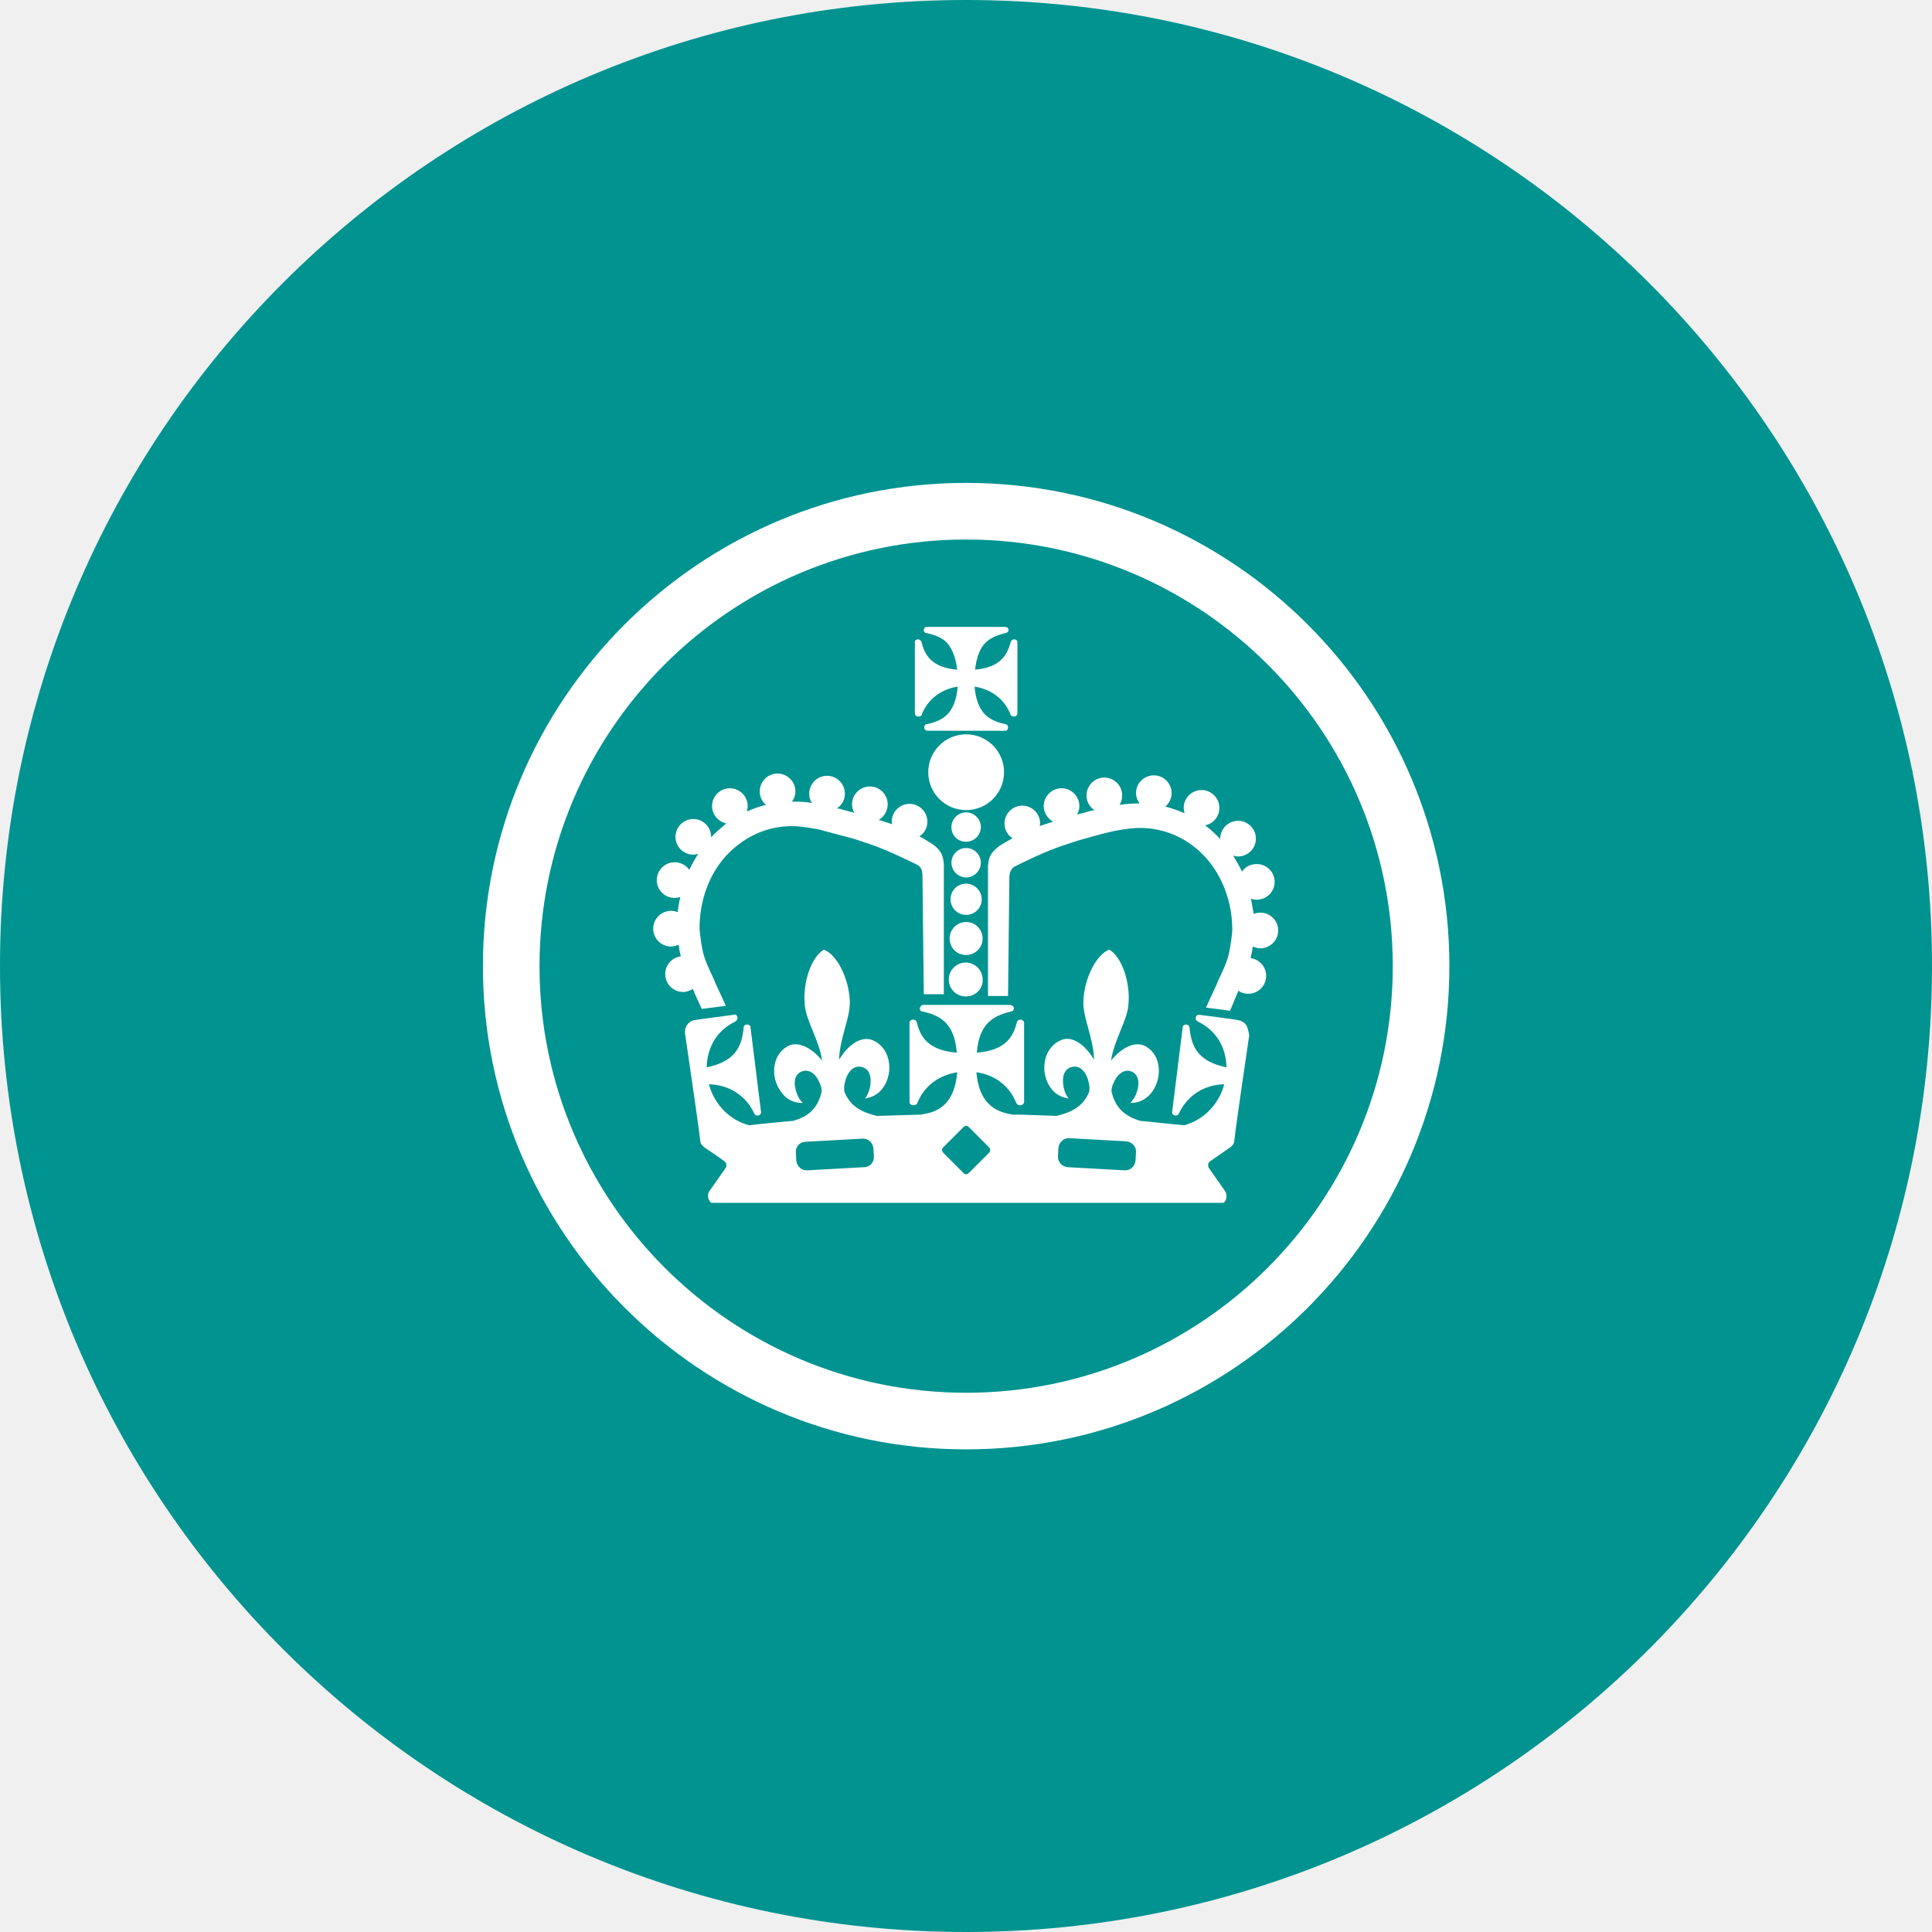
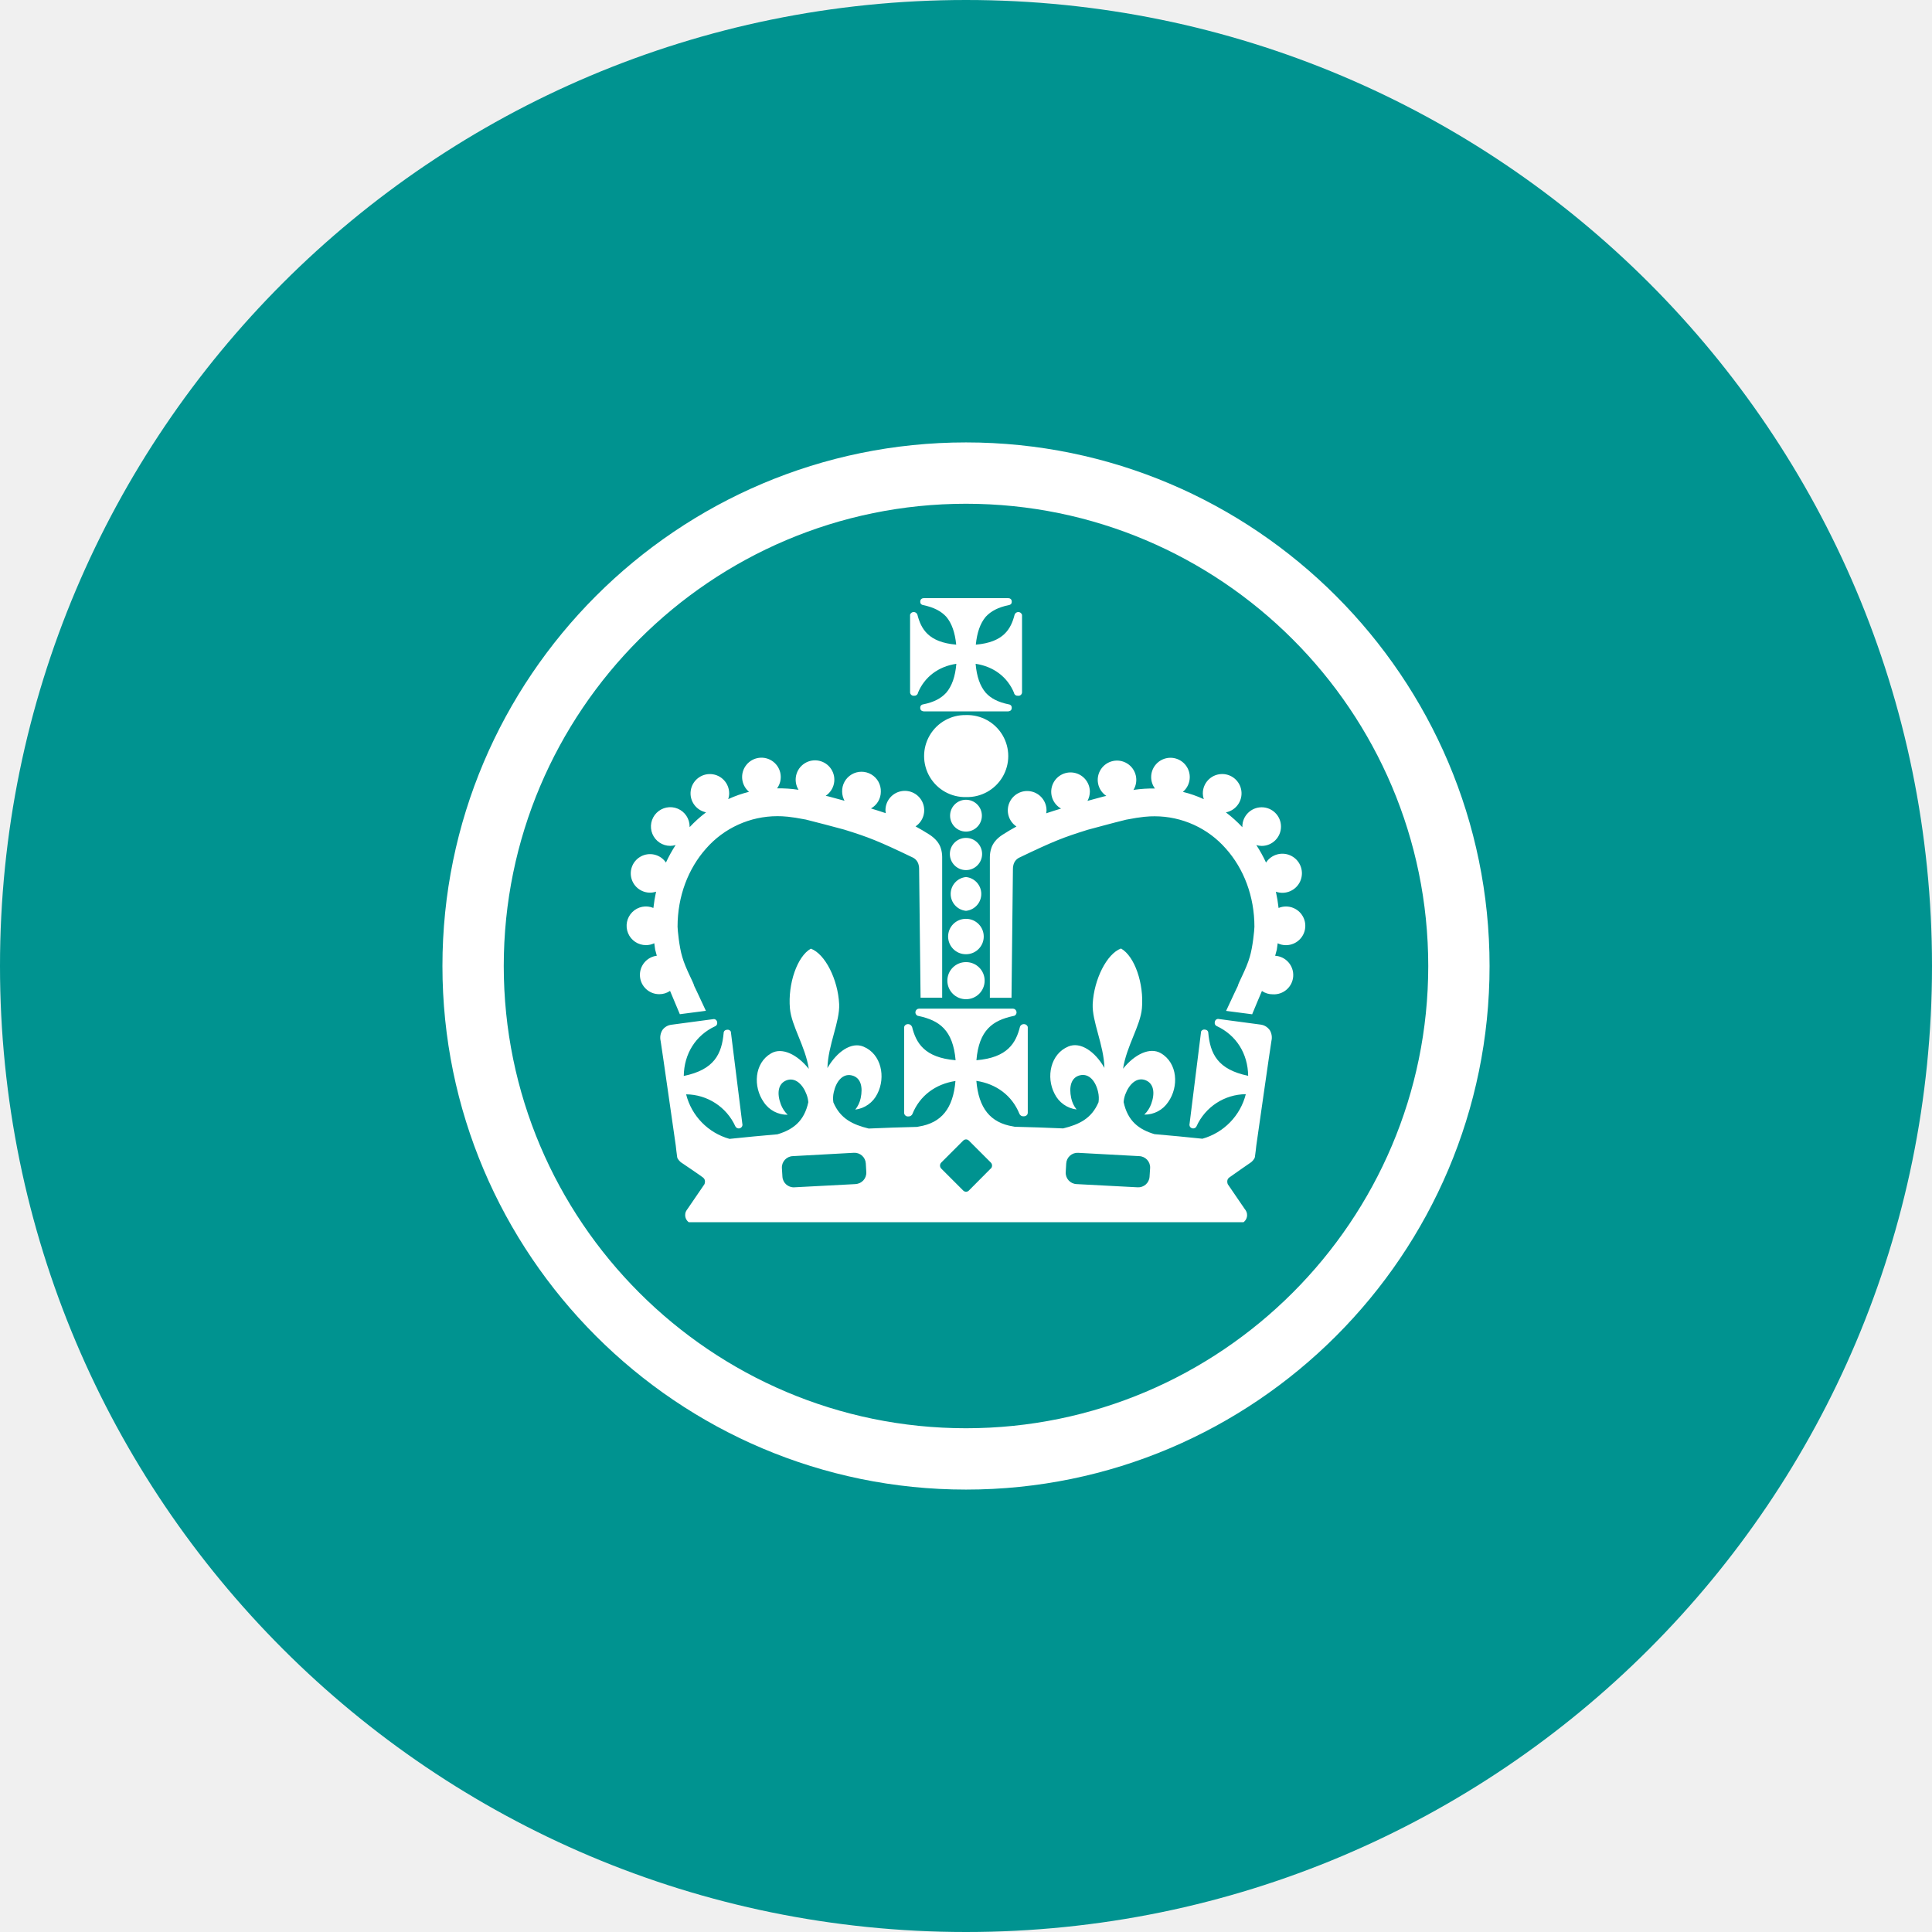
<svg xmlns="http://www.w3.org/2000/svg" viewBox="0 0 1024 1024">
  <circle cx="512" cy="512" r="512" style="fill:#009390" />
-   <path transform="matrix(2.3628 0 0 -2.3628 -69.647 2206.2)" d="M305.4 707c-1.6.2-3.9.5-5.4.7 1.5 3.3 2.4 5.2 2.4 5.2.1.6 1.8 3.6 2.5 6 .6 2 1 5.6 1 6.2 0 6.3-2.2 12-5.9 16.2-3.7 4.1-8.9 6.7-14.8 6.7-1.2 0-2.6-.1-5.9-.7-3.4-.8-5-1.3-7.9-2.1-5-1.6-7.1-2.3-14.2-5.8-.7-.3-1-1-1.2-1.5-.1-.5-.1-.9-.1-.9l-.3-26.7h-4.5v29.1s0 .8.3 1.8 1.1 1.9 2.3 2.8c1 .6 2 1.2 2.9 1.7-1.1.7-1.8 1.9-1.8 3.3 0 2.2 1.8 4 4 4s4-1.8 4-4c0-.2-.1-.4-.1-.6.1 0 .2.1.2.1.9.3 1.9.6 2.8.9-1.2.7-2.1 2-2.1 3.5 0 2.2 1.8 4 4 4s4-1.8 4-4c0-.7-.2-1.3-.5-1.9 1.9.5 3.3.9 3.3.9.2 0 .4.1.6.1-1.1.7-1.8 1.9-1.8 3.3 0 2.2 1.8 4 4 4s4-1.8 4-4c0-.8-.2-1.5-.6-2.1h.1c1.4.2 3 .3 4.4.3-.5.7-.8 1.5-.8 2.3 0 2.2 1.8 4 4 4s4-1.8 4-4c0-1.2-.6-2.3-1.4-3 1.5-.4 2.9-.9 4.3-1.5-.1.4-.2.8-.2 1.2 0 2.2 1.8 4 4 4s4-1.8 4-4c0-2-1.4-3.6-3.2-3.9 1.2-.9 2.4-2 3.4-3.1v.1c0 2.2 1.8 4 4 4s4-1.8 4-4-1.8-4-4-4c-.4 0-.7.1-1.1.2.7-1.2 1.4-2.4 2-3.6.7 1.1 1.9 1.7 3.3 1.7 2.2 0 4-1.8 4-4s-1.8-4-4-4c-.5 0-.9.1-1.3.2.2-1.1.4-2.2.6-3.4.5.2 1 .3 1.5.3 2.2 0 4-1.8 4-4s-1.8-4-4-4c-.6 0-1.2.2-1.7.4-.1-.4-.1-.9-.2-1.3-.1-.5-.2-.9-.3-1.3 2-.3 3.5-1.9 3.5-4 0-2.2-1.8-4-4-4-.8 0-1.6.2-2.2.7-.4-.9-1.1-2.6-1.9-4.5m-59.3 3.2c-2.1 0-3.8 1.7-3.8 3.8 0 2.1 1.7 3.8 3.8 3.8 2.1 0 3.8-1.7 3.8-3.8.1-2.1-1.6-3.8-3.8-3.8.1 0 0 0 0 0zm.1 9.3c2 0 3.7 1.6 3.7 3.7 0 2-1.6 3.7-3.7 3.7-2 0-3.7-1.6-3.7-3.7s1.6-3.7 3.7-3.7c-.1 0 0 0 0 0zm0 9c-2 0-3.5 1.6-3.5 3.5s1.5 3.5 3.5 3.5c1.9 0 3.5-1.6 3.5-3.5 0-2-1.6-3.5-3.5-3.5zm0 16.4c1.8 0 3.3 1.5 3.3 3.3 0 1.8-1.5 3.3-3.3 3.3-1.8 0-3.3-1.5-3.3-3.3 0-1.9 1.4-3.3 3.3-3.3zm0-8c-1.8 0-3.3 1.5-3.3 3.3 0 1.8 1.5 3.3 3.3 3.3 1.8 0 3.3-1.5 3.3-3.3 0-1.8-1.5-3.3-3.3-3.3zm11.5 52.9c-.1.3-.3.5-.7.5-.5 0-.7-.3-.8-.6-.8-2.9-2.3-5.7-8-6.2.3 2.5.9 4.4 2.1 5.8 1.1 1.2 2.6 1.9 4.7 2.4.1 0 .3.1.5.2.1.1.2.3.2.5 0 .3-.1.4-.2.5-.2.1-.4.2-.5.2h-17.6c-.1 0-.3 0-.5-.2-.1-.1-.2-.3-.2-.5 0-.3.1-.4.2-.5.1-.2.4-.2.5-.2 2.2-.5 3.7-1.2 4.7-2.4 1.1-1.4 1.8-3.3 2.1-5.8-5.8.5-7.3 3.3-8 6.2-.1.2-.3.6-.8.6-.4 0-.7-.3-.7-.5v-16.1c0-.3.2-.7.8-.7.6 0 .7.3.8.5v.1c1.4 3.3 4.2 5.5 8 6.1-.2-2.6-.9-4.6-2.1-6-1.1-1.2-2.5-1.9-4.7-2.4h-.1c-.1 0-.3-.1-.4-.2-.1-.1-.2-.3-.2-.6 0-.2.1-.4.2-.5.2-.1.4-.2.5-.2h17.4c.2 0 .4 0 .5.2.1.1.2.3.2.5 0 .3-.1.5-.2.6-.1.1-.3.2-.4.2h-.1c-2.2.5-3.6 1.2-4.7 2.4-1.2 1.4-1.9 3.4-2.1 6 3.7-.6 6.6-2.7 8-6.1v-.1c.1-.1.2-.5.8-.5.6 0 .8.4.8.7v16.1c.1-.1 0 0 0 0zM246.2 752c4.7 0 8.5 3.8 8.5 8.5s-3.8 8.5-8.5 8.5-8.5-3.8-8.5-8.5 3.8-8.5 8.5-8.5zm-61.3-40.1c-.6-.4-1.4-.7-2.2-.7-2.2 0-4 1.8-4 4 0 2.1 1.5 3.7 3.5 4-.1.4-.2.8-.3 1.3-.1.5-.1.9-.2 1.3-.5-.2-1.1-.4-1.7-.4-2.2 0-4 1.8-4 4s1.8 4 4 4c.5 0 1.1-.1 1.5-.3.1 1.1.3 2.3.6 3.4-.4-.1-.8-.2-1.3-.2-2.2 0-4 1.8-4 4s1.8 4 4 4c1.4 0 2.6-.7 3.3-1.7.6 1.3 1.3 2.5 2 3.6-.4-.1-.7-.2-1.1-.2-2.2 0-4 1.8-4 4s1.8 4 4 4 4-1.8 4-4v-.1c1 1.1 2.2 2.1 3.4 3.1-1.8.4-3.2 2-3.2 3.9 0 2.2 1.8 4 4 4s4-1.8 4-4c0-.4-.1-.8-.2-1.2 1.4.6 2.8 1.1 4.3 1.5-.9.7-1.4 1.8-1.4 3 0 2.2 1.8 4 4 4s4-1.8 4-4c0-.9-.3-1.7-.8-2.3 1.4 0 3 0 4.4-.3h.1c-.4.6-.6 1.3-.6 2.1 0 2.2 1.8 4 4 4s4-1.8 4-4c0-1.4-.7-2.6-1.8-3.3.2 0 .4-.1.6-.1 0 0 1.4-.4 3.3-.9-.3.6-.5 1.2-.5 1.9 0 2.2 1.8 4 4 4s4-1.8 4-4c0-1.5-.8-2.8-2-3.5 1-.3 1.9-.6 2.8-.9.1 0 .2-.1.2-.1 0 .2-.1.4-.1.6 0 2.2 1.8 4 4 4s4-1.8 4-4c0-1.4-.7-2.6-1.8-3.3 1-.5 2-1.1 2.9-1.7 1.2-.8 2-1.8 2.3-2.8.3-1 .3-1.8.3-1.8v-29.1h-4.5l-.3 26.7s0 .4-.1.9-.4 1.1-1.2 1.5c-7.2 3.5-9.2 4.2-14.2 5.8-3 .8-4.6 1.2-7.9 2.1-3.3.6-4.7.7-5.9.7-5.9 0-11-2.6-14.8-6.7-3.7-4.1-5.9-9.9-5.9-16.2 0-.6.4-4.3 1-6.2.7-2.4 2.4-5.4 2.5-6 0 0 .9-1.9 2.4-5.2-1.5-.2-3.8-.5-5.4-.7-.7 1.5-1.5 3.2-2 4.5m124.1-8.1c-.4.6-1 .9-1.8 1.1-.3.1-7.9 1.1-8.8 1.2-.3 0-.6-.2-.7-.6-.1-.5.2-.8.5-.9h-.1c4.1-1.9 6.4-5.7 6.5-10.3-6.3 1.3-7.9 4.5-8.3 9 0 .2-.2.5-.7.6-.5 0-.7-.2-.8-.4l-2.4-19.3c0-.3.2-.6.6-.7.4-.1.8.1.9.4 1.9 4.1 5.7 6.5 10.2 6.6-1.2-4.5-4.6-8-9-9.2-3.3.3-6.6.7-9.9 1-3.2 1-5.5 2.7-6.4 6.6 0 .5.1 1 .3 1.5.8 2.2 2.4 3.6 4.1 3 1.8-.7 2-2.8 1.2-4.9-.3-.9-.9-1.7-1.4-2.2 1.9 0 3.6.7 5 2.6 2.2 3.2 2 8.1-1.5 10.1-2.3 1.3-5.4-.2-7.8-3.2.7 4.7 3.6 8.9 3.9 12.5.5 5.1-1.5 10.8-4.3 12.4-2.9-1.1-5.6-6.4-5.8-11.5-.2-3.6 2.3-8.4 2.4-13.2-2 3.4-5 5.5-7.4 4.4-3.7-1.5-4.7-6.3-2.9-9.8 1.1-2.1 2.7-3 4.6-3.3-.5.6-.9 1.4-1.1 2.4-.5 2.3 0 4.3 1.9 4.7 1.8.4 3.2-1.2 3.7-3.5.2-.7.2-1.4.1-2.1-1.4-3.4-4.1-4.6-7.3-5.4-3.3.1-6.7.3-10 .3l-.4.1c-4.7.8-7.1 3.8-7.6 9.4 4.2-.6 7.4-3.1 8.9-6.8.1-.2.3-.6.9-.6.6 0 .9.4.9.7v17.9c-.1.3-.4.6-.8.6-.5 0-.7-.3-.8-.5-.8-3.3-2.5-6.4-9-6.9.5 6.3 3.4 8.2 7.6 9.2.1 0 .3.1.5.2.1.1.2.3.2.5v.1c0 .3-.2.5-.3.5-.2.1-.4.2-.5.2h-19.5c-.1 0-.3 0-.5-.2-.1-.1-.2-.3-.3-.5v-.1c0-.3.1-.4.2-.5.2-.2.4-.2.5-.2 4.2-.9 7.1-2.9 7.6-9.2-6.5.5-8.2 3.6-9 6.9-.1.2-.3.5-.8.5s-.7-.3-.8-.6v-17.9c0-.3.2-.7.9-.7.6 0 .8.3.9.6 1.5 3.7 4.7 6.1 8.9 6.8-.5-5.7-2.9-8.7-7.6-9.4l-.4-.1-10-.3c-3.3.8-5.9 2-7.3 5.4-.1.7-.1 1.4.1 2.1.5 2.3 1.9 3.9 3.7 3.5 1.9-.4 2.4-2.4 1.9-4.7-.2-.9-.6-1.8-1.1-2.4 1.9.3 3.5 1.2 4.6 3.3 1.8 3.5.8 8.3-2.9 9.8-2.5 1-5.5-1-7.5-4.4.1 4.8 2.6 9.6 2.4 13.2-.2 5.1-2.9 10.4-5.8 11.5-2.8-1.6-4.8-7.3-4.3-12.4.3-3.6 3.2-7.8 3.9-12.5-2.4 3-5.6 4.5-7.8 3.2-3.5-2-3.8-6.9-1.5-10.1 1.3-1.9 3-2.6 5-2.6-.6.5-1.1 1.3-1.4 2.2-.8 2.2-.6 4.3 1.2 4.9 1.8.6 3.3-.8 4.1-3 .2-.5.3-1 .3-1.5-.9-4-3.2-5.7-6.4-6.6-3.3-.3-6.6-.6-9.9-1-4.4 1.2-7.8 4.7-9 9.2 4.5-.1 8.3-2.5 10.2-6.6.1-.3.4-.5.9-.4.4.1.6.4.6.7l-2.4 19.3c-.1.2-.3.4-.8.4s-.7-.4-.7-.6c-.4-4.5-2-7.7-8.3-9 .1 4.6 2.4 8.4 6.5 10.3h-.1c.2.1.6.4.5.9-.1.5-.4.7-.7.6-.9-.1-8.5-1.1-8.8-1.2-.8-.1-1.4-.5-1.8-1.1-.4-.6-.6-1.4-.4-2.3.2-1.3 2.9-19.9 3.1-21.6 0-.1.2-1.9.3-2.4.1-.5.8-1.1.8-1.1s3.9-2.6 4.6-3.2c.7-.5.3-1.4.3-1.4l-3.5-5c-.3-.3-.4-.7-.4-.7-.1-.2-.1-.4-.1-.7 0-.6.3-1.1.7-1.5h114.9c.5.3.7.9.7 1.5 0 .2 0 .4-.1.7 0 0-.1.3-.4.7l-3.5 5s-.4.9.3 1.4c.7.5 4.6 3.2 4.6 3.2s.7.5.8 1.1c.1.5.3 2.3.3 2.4.2 1.7 2.9 20.3 3.1 21.6-.2 1-.3 1.7-.7 2.3m-85.7-31.9-12.7-.7c-1.3-.1-2.4.9-2.5 2.2l-.1 1.8c-.1 1.3.9 2.4 2.2 2.4l12.7.7c1.3.1 2.4-.9 2.5-2.2l.1-1.8c.1-1.3-.9-2.4-2.2-2.4m28 3.2-4.5-4.5c-.2-.2-.4-.2-.6-.3-.2 0-.4.1-.6.3l-4.5 4.5c-.4.4-.4.9 0 1.3l4.5 4.5c.2.2.4.2.6.3.2 0 .4-.1.6-.3l4.5-4.5c.4-.4.4-.9 0-1.3m32.9-1.7c-.1-1.3-1.2-2.3-2.5-2.2l-12.7.7c-1.3.1-2.3 1.2-2.2 2.5l.1 1.8c.1 1.3 1.2 2.3 2.5 2.2l12.7-.7c1.3-.1 2.3-1.2 2.2-2.4 0-.1-.1-1.9-.1-1.9zm-38 152c59.8 0 108.4-48.6 108.4-108.4 0-59.8-48.6-108.4-108.4-108.4S137.8 657.3 137.8 717c0 59.8 48.6 108.4 108.4 108.4m0-204.1c52.8 0 95.7 42.9 95.7 95.7 0 52.8-42.9 95.7-95.7 95.7s-95.7-42.9-95.7-95.7c0-52.7 42.9-95.7 95.7-95.7" style="fill:#fff" />
+   <path d="M663.66 537.59c-4.21-.56-10-1.29-13.8-1.8 3.87-8.38 6.21-13.21 6.21-13.21.23-1.6 4.57-9.15 6.32-15.38 1.58-5.08 2.48-14.44 2.48-16 0-16.15-5.65-30.78-15.12-41.4A50.21 50.21 0 0 0 612 432.65c-3.07 0-6.73.16-15.12 1.8-8.59 2.12-12.67 3.32-20.27 5.32-12.84 4-18.08 6-36.45 14.83a5.78 5.78 0 0 0-3 3.74 7.08 7.08 0 0 0-.29 2.2l-.75 68.31h-11.47v-74.61a15.36 15.36 0 0 1 .75-4.67c.8-2.53 2.69-5 5.86-7.07 2.48-1.62 5-3.07 7.48-4.44a10.26 10.26 0 1 1 15.94-8.52c0 .52-.13 1-.16 1.54a5.78 5.78 0 0 1 .64-.23c2.27-.78 4.77-1.55 7.22-2.29a10.24 10.24 0 1 1 15.27-8.88 10.6 10.6 0 0 1-1.26 4.8c5-1.37 8.49-2.3 8.49-2.3.47-.11.95-.21 1.49-.33a10.22 10.22 0 1 1 14.37-3.14s.15 0 .2-.07a69.3 69.3 0 0 1 11.2-.72 10.14 10.14 0 0 1-2-6 10.23 10.23 0 1 1 16.8 7.79 59.45 59.45 0 0 1 11.09 3.87 9.71 9.71 0 0 1-.51-3 10.26 10.26 0 1 1 12.23 10 67.56 67.56 0 0 1 8.72 7.86v-.33a10.24 10.24 0 1 1 10.24 10.24 9.39 9.39 0 0 1-2.83-.46 75.39 75.39 0 0 1 5.14 9.28 10.36 10.36 0 1 1 5.23 15.45 87.08 87.08 0 0 1 1.42 8.62 10.42 10.42 0 0 1 3.92-.78 10.25 10.25 0 0 1 0 20.5 9.89 9.89 0 0 1-4.39-1c-.16 1.09-.34 2.25-.47 3.4-.33 1.18-.59 2.24-.87 3.22a10.23 10.23 0 0 1-1.28 20.42 9.92 9.92 0 0 1-5.73-1.76c-1.39 3.28-3.2 7.51-5.19 12.36m-151.71-8a9.83 9.83 0 0 1 0-19.66h.1a9.83 9.83 0 0 1 0 19.66zm.1-23.84A9.38 9.38 0 0 0 512 487h-.1a9.38 9.38 0 0 0 0 18.76zm-.07-23a9 9 0 0 1 0-17.91h.02a9 9 0 0 1 0 17.91zm0-42a8.43 8.43 0 0 0 0-16.87h.02a8.43 8.43 0 0 0 0 16.87zm0 20.41a8.53 8.53 0 0 1 0-17.07h.02a8.53 8.53 0 0 1 0 17.07zm29.67-135.38a2 2 0 0 0-1.89-1.4 2.06 2.06 0 0 0-2 1.42c-1.93 7.53-5.8 14.62-20.56 15.87.65-6.45 2.35-11.32 5.26-14.78 2.76-3 6.58-5 12.15-6.17a2.1 2.1 0 0 0 1.22-.54 1.91 1.91 0 0 0 .42-1.37 1.82 1.82 0 0 0-.57-1.36 1.9 1.9 0 0 0-1.22-.42h-44.91a1.9 1.9 0 0 0-1.22.42 1.82 1.82 0 0 0-.57 1.36 1.91 1.91 0 0 0 .42 1.37 2.14 2.14 0 0 0 1.22.54c5.57 1.19 9.41 3.18 12.15 6.17 2.91 3.46 4.61 8.33 5.26 14.78-14.76-1.26-18.63-8.35-20.56-15.87a2.06 2.06 0 0 0-2-1.42 2 2 0 0 0-1.89 1.4V367a1.87 1.87 0 0 0 2.11 1.75 1.92 1.92 0 0 0 2-1.21v-.2c3.49-8.56 10.88-14.09 20.41-15.51-.57 6.74-2.32 11.79-5.39 15.37-2.78 3-6.43 4.92-12.1 6.12h-.16a2.2 2.2 0 0 0-1.06.54 1.93 1.93 0 0 0-.42 1.44 1.74 1.74 0 0 0 .57 1.29 2.49 2.49 0 0 0 1.34.46h44.66a2.49 2.49 0 0 0 1.34-.46 1.74 1.74 0 0 0 .57-1.29 1.93 1.93 0 0 0-.42-1.44 2.2 2.2 0 0 0-1.06-.54h-.16c-5.67-1.21-9.34-3.12-12.1-6.12-3.07-3.58-4.82-8.62-5.39-15.37 9.54 1.42 16.92 7 20.41 15.51v.2a1.91 1.91 0 0 0 2 1.21 1.87 1.87 0 0 0 2.19-1.75v-41.09zM512 422.46a21.74 21.74 0 1 0 0-43.46 21.74 21.74 0 1 0 0 43.47zM355.17 525.18a10 10 0 0 1-5.73 1.76 10.23 10.23 0 0 1-1.32-20.38c-.28-1-.54-2.06-.87-3.22-.13-1.16-.31-2.3-.47-3.4a10.12 10.12 0 0 1-4.39 1 10.25 10.25 0 1 1 3.92-19.71 86.29 86.29 0 0 1 1.42-8.62 10.21 10.21 0 1 1 5.23-15.45 75.39 75.39 0 0 1 5.14-9.28 9.93 9.93 0 0 1-2.83.44 10.25 10.25 0 1 1 10.24-10.22v.31a67.56 67.56 0 0 1 8.72-7.86 10.24 10.24 0 1 1 12.25-10 9.54 9.54 0 0 1-.52 3 62.19 62.19 0 0 1 11.04-3.87 10.24 10.24 0 1 1 14.86-1.83 67.5 67.5 0 0 1 11.2.73s.15 0 .2.07a10.25 10.25 0 1 1 14.37 3.14c.54.1 1 .21 1.49.33 0 0 3.51.93 8.49 2.3a10.6 10.6 0 0 1-1.26-4.8 10.26 10.26 0 1 1 20.51 0 10.14 10.14 0 0 1-5.23 8.87c2.43.75 4.92 1.52 7.2 2.3a3.66 3.66 0 0 1 .64.23c0-.49-.16-1-.16-1.54a10.27 10.27 0 1 1 15.95 8.52c2.48 1.37 5 2.83 7.5 4.44 3.17 2.11 5.08 4.54 5.86 7.05a15.49 15.49 0 0 1 .75 4.69v74.62h-11.45l-.77-68.33a7 7 0 0 0-.29-2.19 5.74 5.74 0 0 0-3-3.74c-18.37-8.83-23.61-10.86-36.45-14.84-7.59-2-11.68-3.18-20.28-5.31-8.38-1.63-12-1.8-15.11-1.8a50.27 50.27 0 0 0-37.79 17.16c-9.44 10.61-15.11 25.23-15.11 41.4 0 1.54.9 10.91 2.48 16 1.75 6.24 6.09 13.78 6.32 15.37 0 0 2.34 4.85 6.21 13.23-3.77.51-9.6 1.22-13.8 1.8-2-4.85-3.81-9.08-5.19-12.36m317.66 20.57a6.88 6.88 0 0 0-4.7-2.71c-.7-.13-20.18-2.69-22.47-3a1.75 1.75 0 0 0-1.75 1.62 1.86 1.86 0 0 0 1.16 2.24l-.15-.07c10.39 4.82 16.51 14.63 16.66 26.36-16.12-3.33-20.15-11.59-21.16-23 0-.49-.46-1.37-1.8-1.49a1.88 1.88 0 0 0-2 1v.1l-6.16 49.37v.07a1.87 1.87 0 0 0 1.54 1.78 1.9 1.9 0 0 0 2.22-1.09 28.91 28.91 0 0 1 26.11-17 32.88 32.88 0 0 1-23 23.61c-8.41-.88-16.85-1.7-25.41-2.43-8.17-2.45-14.16-6.83-16.35-17a15.22 15.22 0 0 1 .87-4c2.07-5.59 6.11-9.28 10.61-7.64 4.7 1.76 5.19 7.07 3.14 12.66a14.82 14.82 0 0 1-3.67 5.63 14.92 14.92 0 0 0 12.69-6.7c5.72-8.13 5-20.67-3.89-25.84-5.81-3.4-13.91.56-20.05 8.21 1.86-12.07 9.19-22.72 10-32 1.16-13.11-3.89-27.7-11.09-31.71-7.48 2.74-14.31 16.28-15 29.36-.42 9.32 5.9 21.62 6.22 33.92-5-8.77-12.75-14-19.06-11.37-9.55 3.9-12 16.22-7.38 25.05a15.06 15.06 0 0 0 11.68 8.36 14.26 14.26 0 0 1-2.86-6.09c-1.26-5.83-.11-11 4.82-12.07 4.67-1 8.18 3.12 9.46 8.95a14.6 14.6 0 0 1 .21 5.36c-3.71 8.77-10.4 11.82-18.75 13.88-8.48-.38-17-.67-25.62-.87l-.91-.18c-12.08-1.94-18.24-9.67-19.47-24.15 10.63 1.6 18.89 7.82 22.77 17.34a2.2 2.2 0 0 0 2.24 1.45c1.65 0 2.24-1.08 2.24-1.81v-45.59a2.09 2.09 0 0 0-2.07-1.47 2.19 2.19 0 0 0-2.07 1.37v.07c-2.12 8.41-6.48 16.35-23.08 17.7 1.36-16.13 8.74-21.1 19.5-23.43a1.78 1.78 0 0 0 1.24-.59 1.89 1.89 0 0 0 .52-1.32v-.13a2.11 2.11 0 0 0-.69-1.4 1.85 1.85 0 0 0-1.21-.47H487.1a1.88 1.88 0 0 0-1.21.47 2.11 2.11 0 0 0-.7 1.4v.13a1.89 1.89 0 0 0 .54 1.32 1.78 1.78 0 0 0 1.24.59c10.76 2.34 18.14 7.3 19.52 23.43-16.61-1.36-21-9.29-23.08-17.7l-.07-.07a2.19 2.19 0 0 0-2.07-1.37 2.06 2.06 0 0 0-2.06 1.47v45.66a2 2 0 0 0 2.2 1.81 2.21 2.21 0 0 0 2.25-1.45c3.87-9.52 12.15-15.74 22.75-17.34-1.21 14.49-7.37 22.21-19.45 24.15l-.91.18c-8.57.2-17.15.49-25.62.87-8.34-2.06-15-5.11-18.73-13.88a13.92 13.92 0 0 1 .21-5.36c1.27-5.83 4.77-10 9.44-8.95 4.95 1.08 6.08 6.24 4.83 12.07a14.47 14.47 0 0 1-2.87 6.09 15.11 15.11 0 0 0 11.69-8.35c4.56-8.83 2.16-21.15-7.38-25.05-6.32-2.63-14 2.6-19.07 11.37.34-12.3 6.66-24.59 6.22-33.92-.64-13.08-7.48-26.62-15-29.36-7.2 4-12.25 18.6-11.09 31.71.83 9.31 8.17 20 10 32-6.12-7.66-14.22-11.61-20-8.21-8.93 5.16-9.6 17.7-3.87 25.84a14.9 14.9 0 0 0 12.67 6.7 15 15 0 0 1-3.66-5.63c-2.07-5.59-1.58-10.89 3.12-12.66 4.52-1.63 8.54 2.06 10.6 7.64a14.62 14.62 0 0 1 .88 4c-2.19 10.17-8.18 14.55-16.35 17-8.56.73-17 1.55-25.41 2.43a32.83 32.83 0 0 1-23-23.61 28.94 28.94 0 0 1 26.11 17 2 2 0 0 0 3.76-.69v-.07l-6.16-49.37v-.1a1.87 1.87 0 0 0-2-1c-1.34.11-1.8 1-1.8 1.49-1 11.42-5 19.68-21.16 23 .16-11.73 6.27-21.54 16.66-26.36l-.15.07a1.86 1.86 0 0 0 1.16-2.24 1.74 1.74 0 0 0-1.75-1.62c-2.29.31-21.77 2.87-22.45 3a6.88 6.88 0 0 0-4.72 2.71 7.64 7.64 0 0 0-1 5.94c.57 3.32 7.35 51 8 55.33 0 .38.57 4.83.75 6.16s2 2.78 2 2.78 10 6.73 11.73 8.08.72 3.54.72 3.54l-8.83 12.92a8.38 8.38 0 0 0-1.08 1.73 4.77 4.77 0 0 0-.29 1.67 4.69 4.69 0 0 0 1.91 3.82h294a4.73 4.73 0 0 0 1.91-3.82 4.44 4.44 0 0 0-.31-1.67 7.6 7.6 0 0 0-1.08-1.73l-8.83-12.92s-1-2.25.73-3.54 11.64-8.13 11.64-8.13 1.76-1.39 2-2.78.7-5.78.75-6.16c.64-4.38 7.41-52 8-55.33a7.64 7.64 0 0 0-1-5.94m-219.4 81.8L421 629.3a6 6 0 0 1-6.3-5.65l-.28-4.62a6 6 0 0 1 5.72-6.25l32.44-1.78a6 6 0 0 1 6.32 5.7l.26 4.57a6 6 0 0 1-5.68 6.3m71.61-8.2L513.53 631a2.24 2.24 0 0 1-1.5.67 2.31 2.31 0 0 1-1.52-.67l-11.56-11.56a2.28 2.28 0 0 1 0-3.33l11.56-11.56a2.29 2.29 0 0 1 1.52-.65 2.22 2.22 0 0 1 1.5.65l11.56 11.56a2.28 2.28 0 0 1 0 3.33m84.2 4.26a6 6 0 0 1-6.29 5.6l-32.47-1.71a6 6 0 0 1-5.68-6.3l.26-4.57a6 6 0 0 1 6.34-5.7l32.42 1.76a6 6 0 0 1 5.72 6.25zM512 234.49C665 234.49 789.5 359 789.5 512S665 789.51 512 789.51 234.5 665 234.5 512 359 234.49 512 234.49M512 757c135.09 0 245-109.92 245-245S647.08 267 512 267 267 376.9 267 512s109.9 245 245 245" style="fill:#fff" />
</svg>
